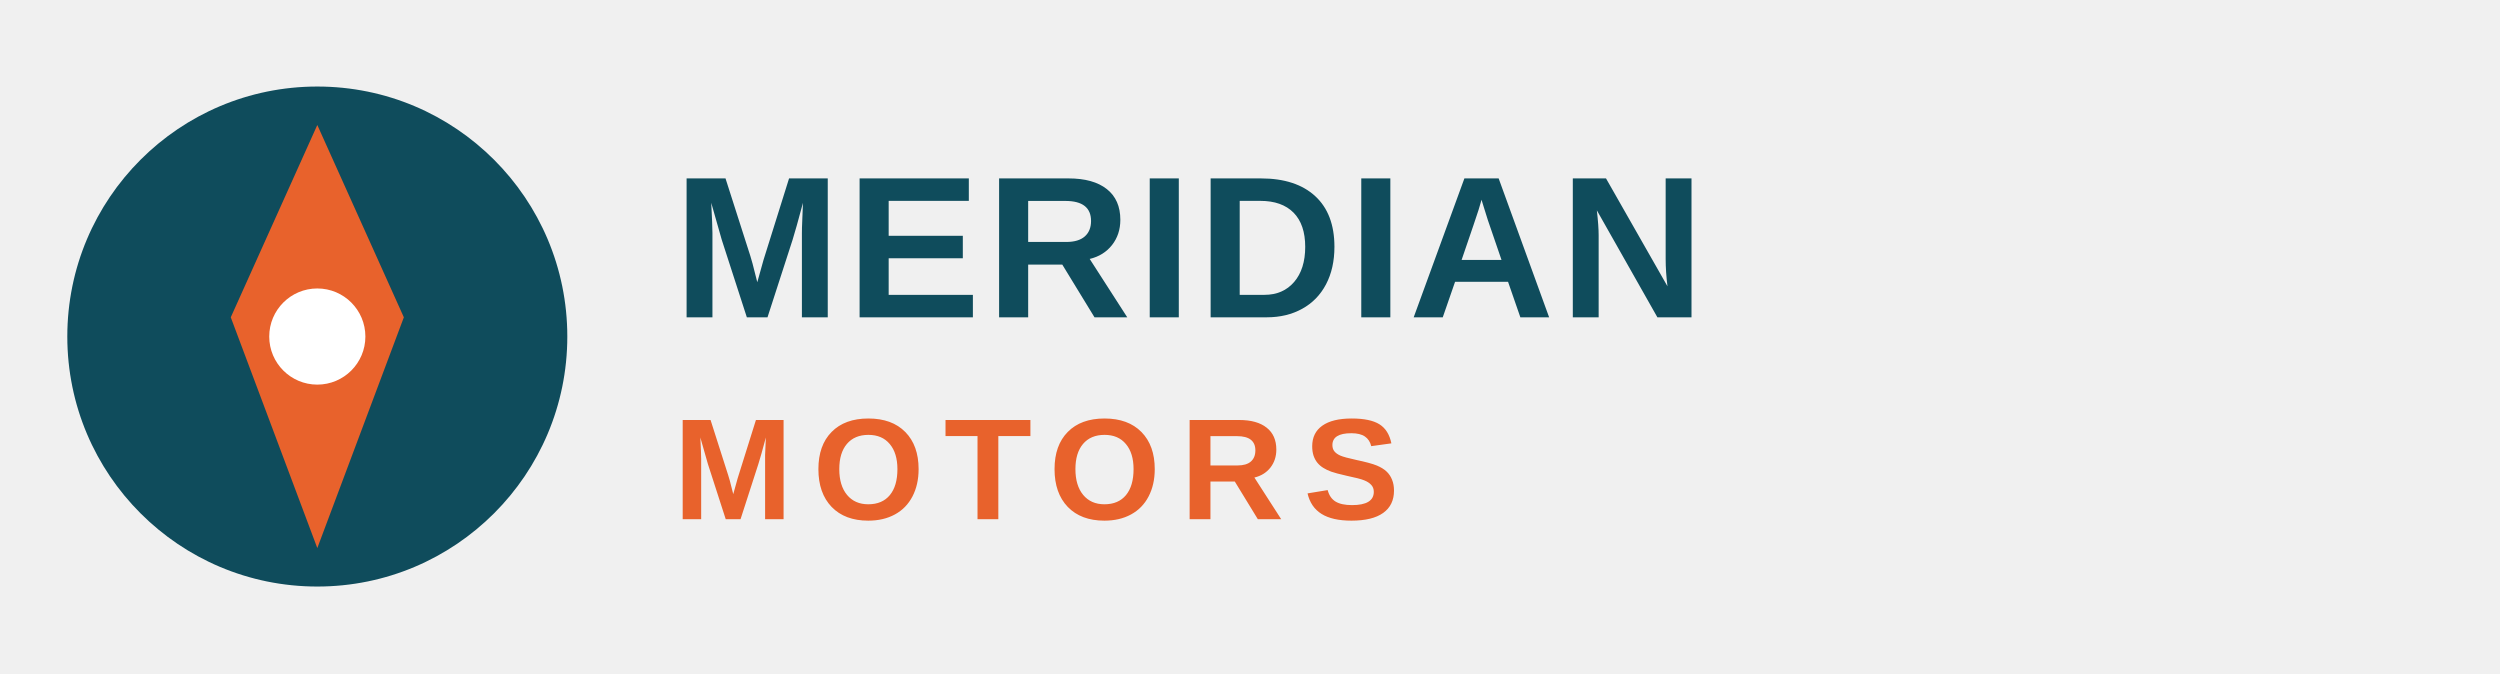
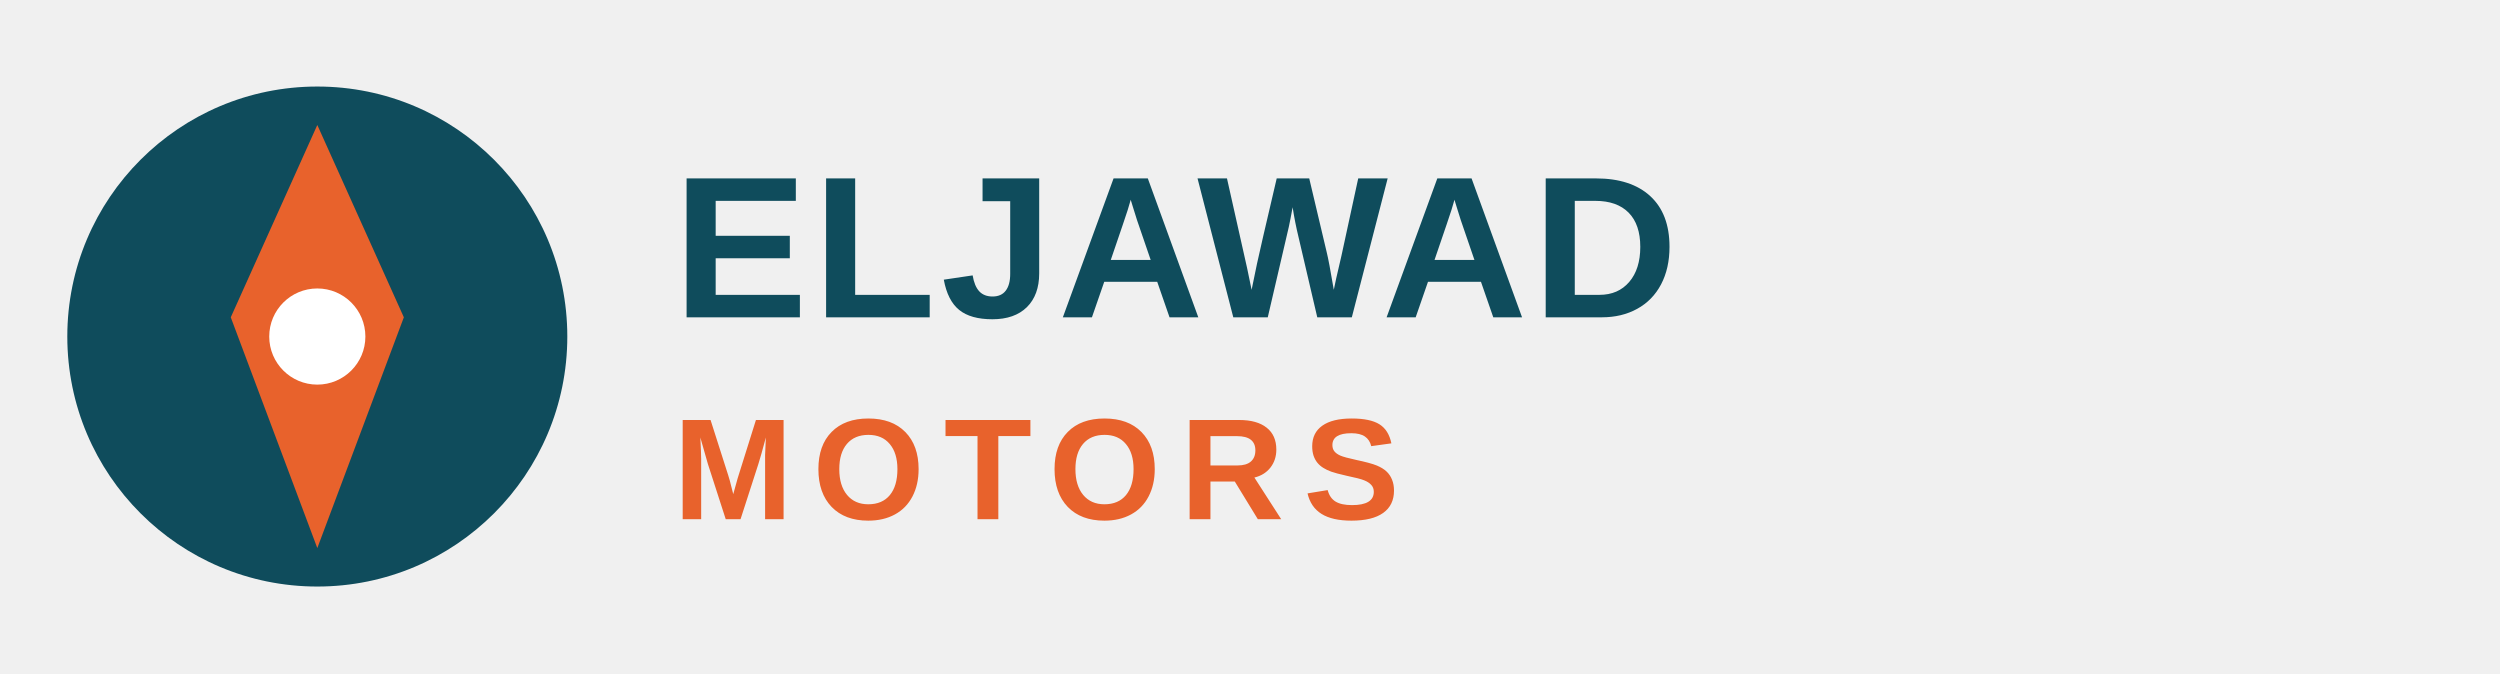
<svg xmlns="http://www.w3.org/2000/svg" viewBox="0 0 520 140" width="520" height="140">
  <circle cx="66" cy="70" r="52" fill="#0f4c5c" />
  <path d="M66 26 L84 66 L66 114 L48 66 Z" fill="#e8622c" />
  <circle cx="66" cy="70" r="10" fill="#ffffff" />
-   <text x="140" y="66" font-family="'DM Sans', Arial, sans-serif" font-size="42" font-weight="800" letter-spacing="1" fill="#0f4c5c">MERIDIAN</text>
+   <text x="140" y="66" font-family="'DM Sans', Arial, sans-serif" font-size="42" font-weight="800" letter-spacing="1" fill="#0f4c5c">ELJAWAD</text>
  <text x="140" y="108" font-family="'DM Sans', Arial, sans-serif" font-size="30" font-weight="600" letter-spacing="4" fill="#e8622c">MOTORS</text>
</svg>
